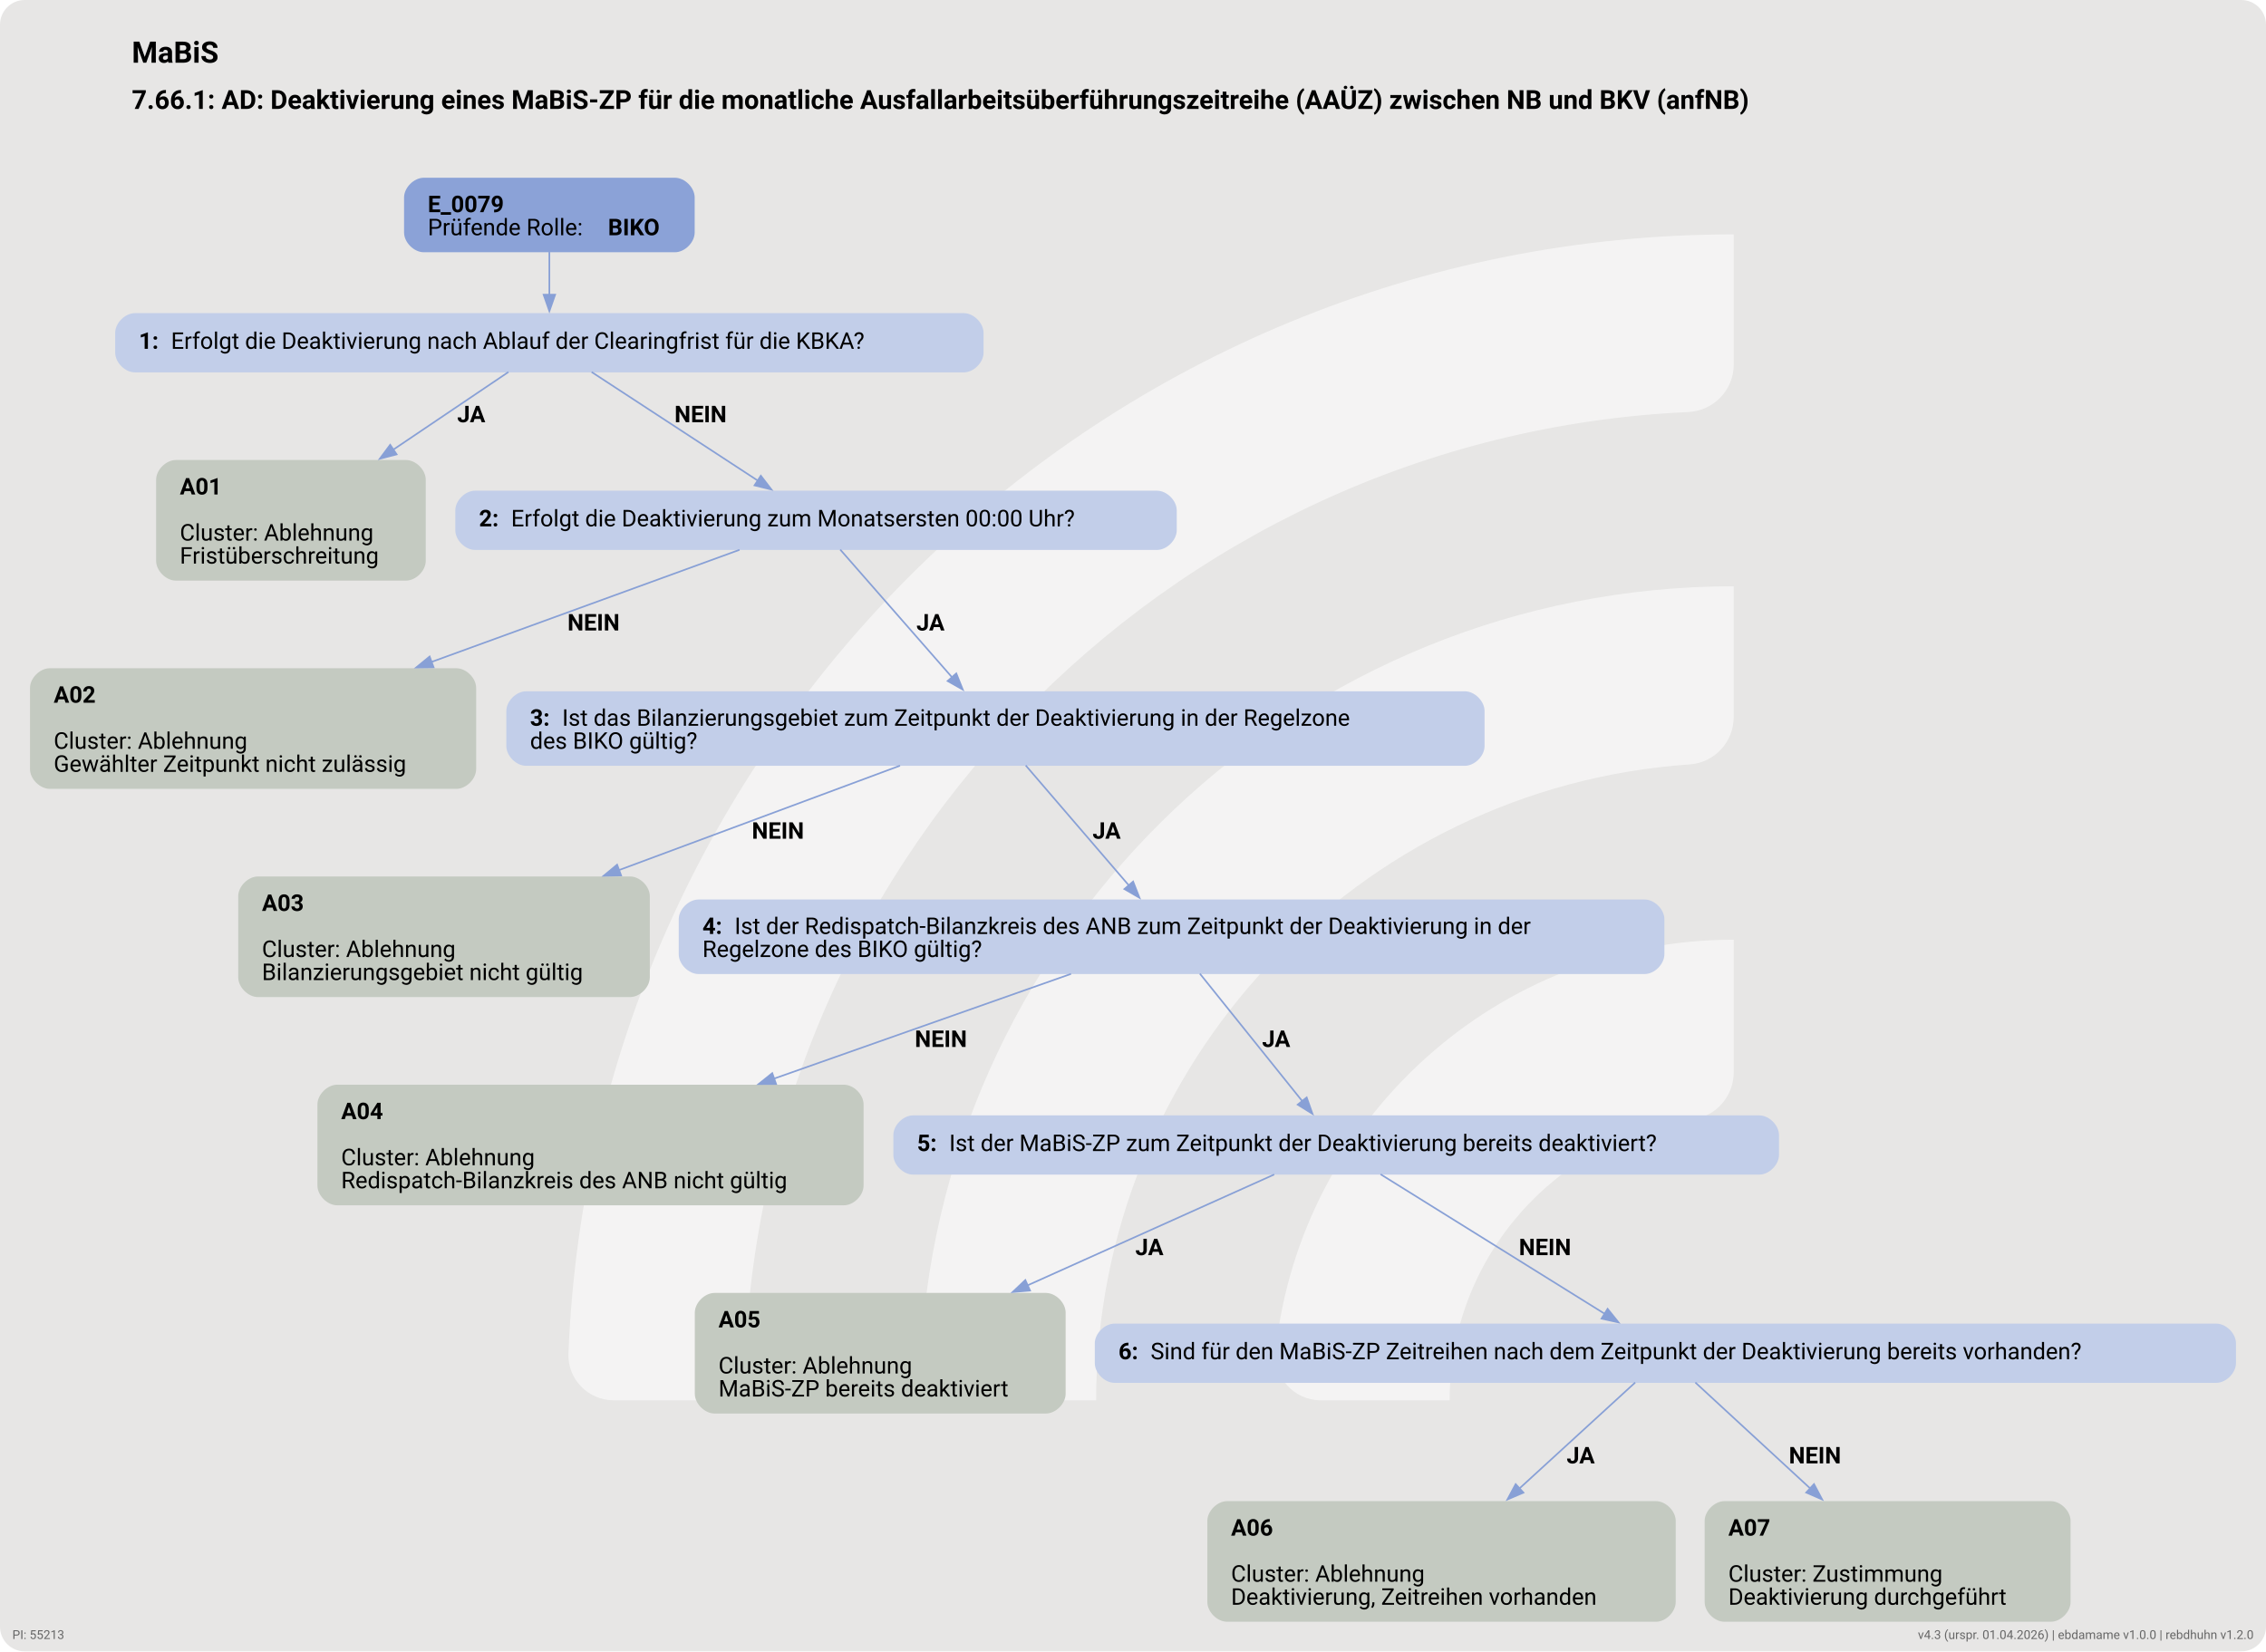
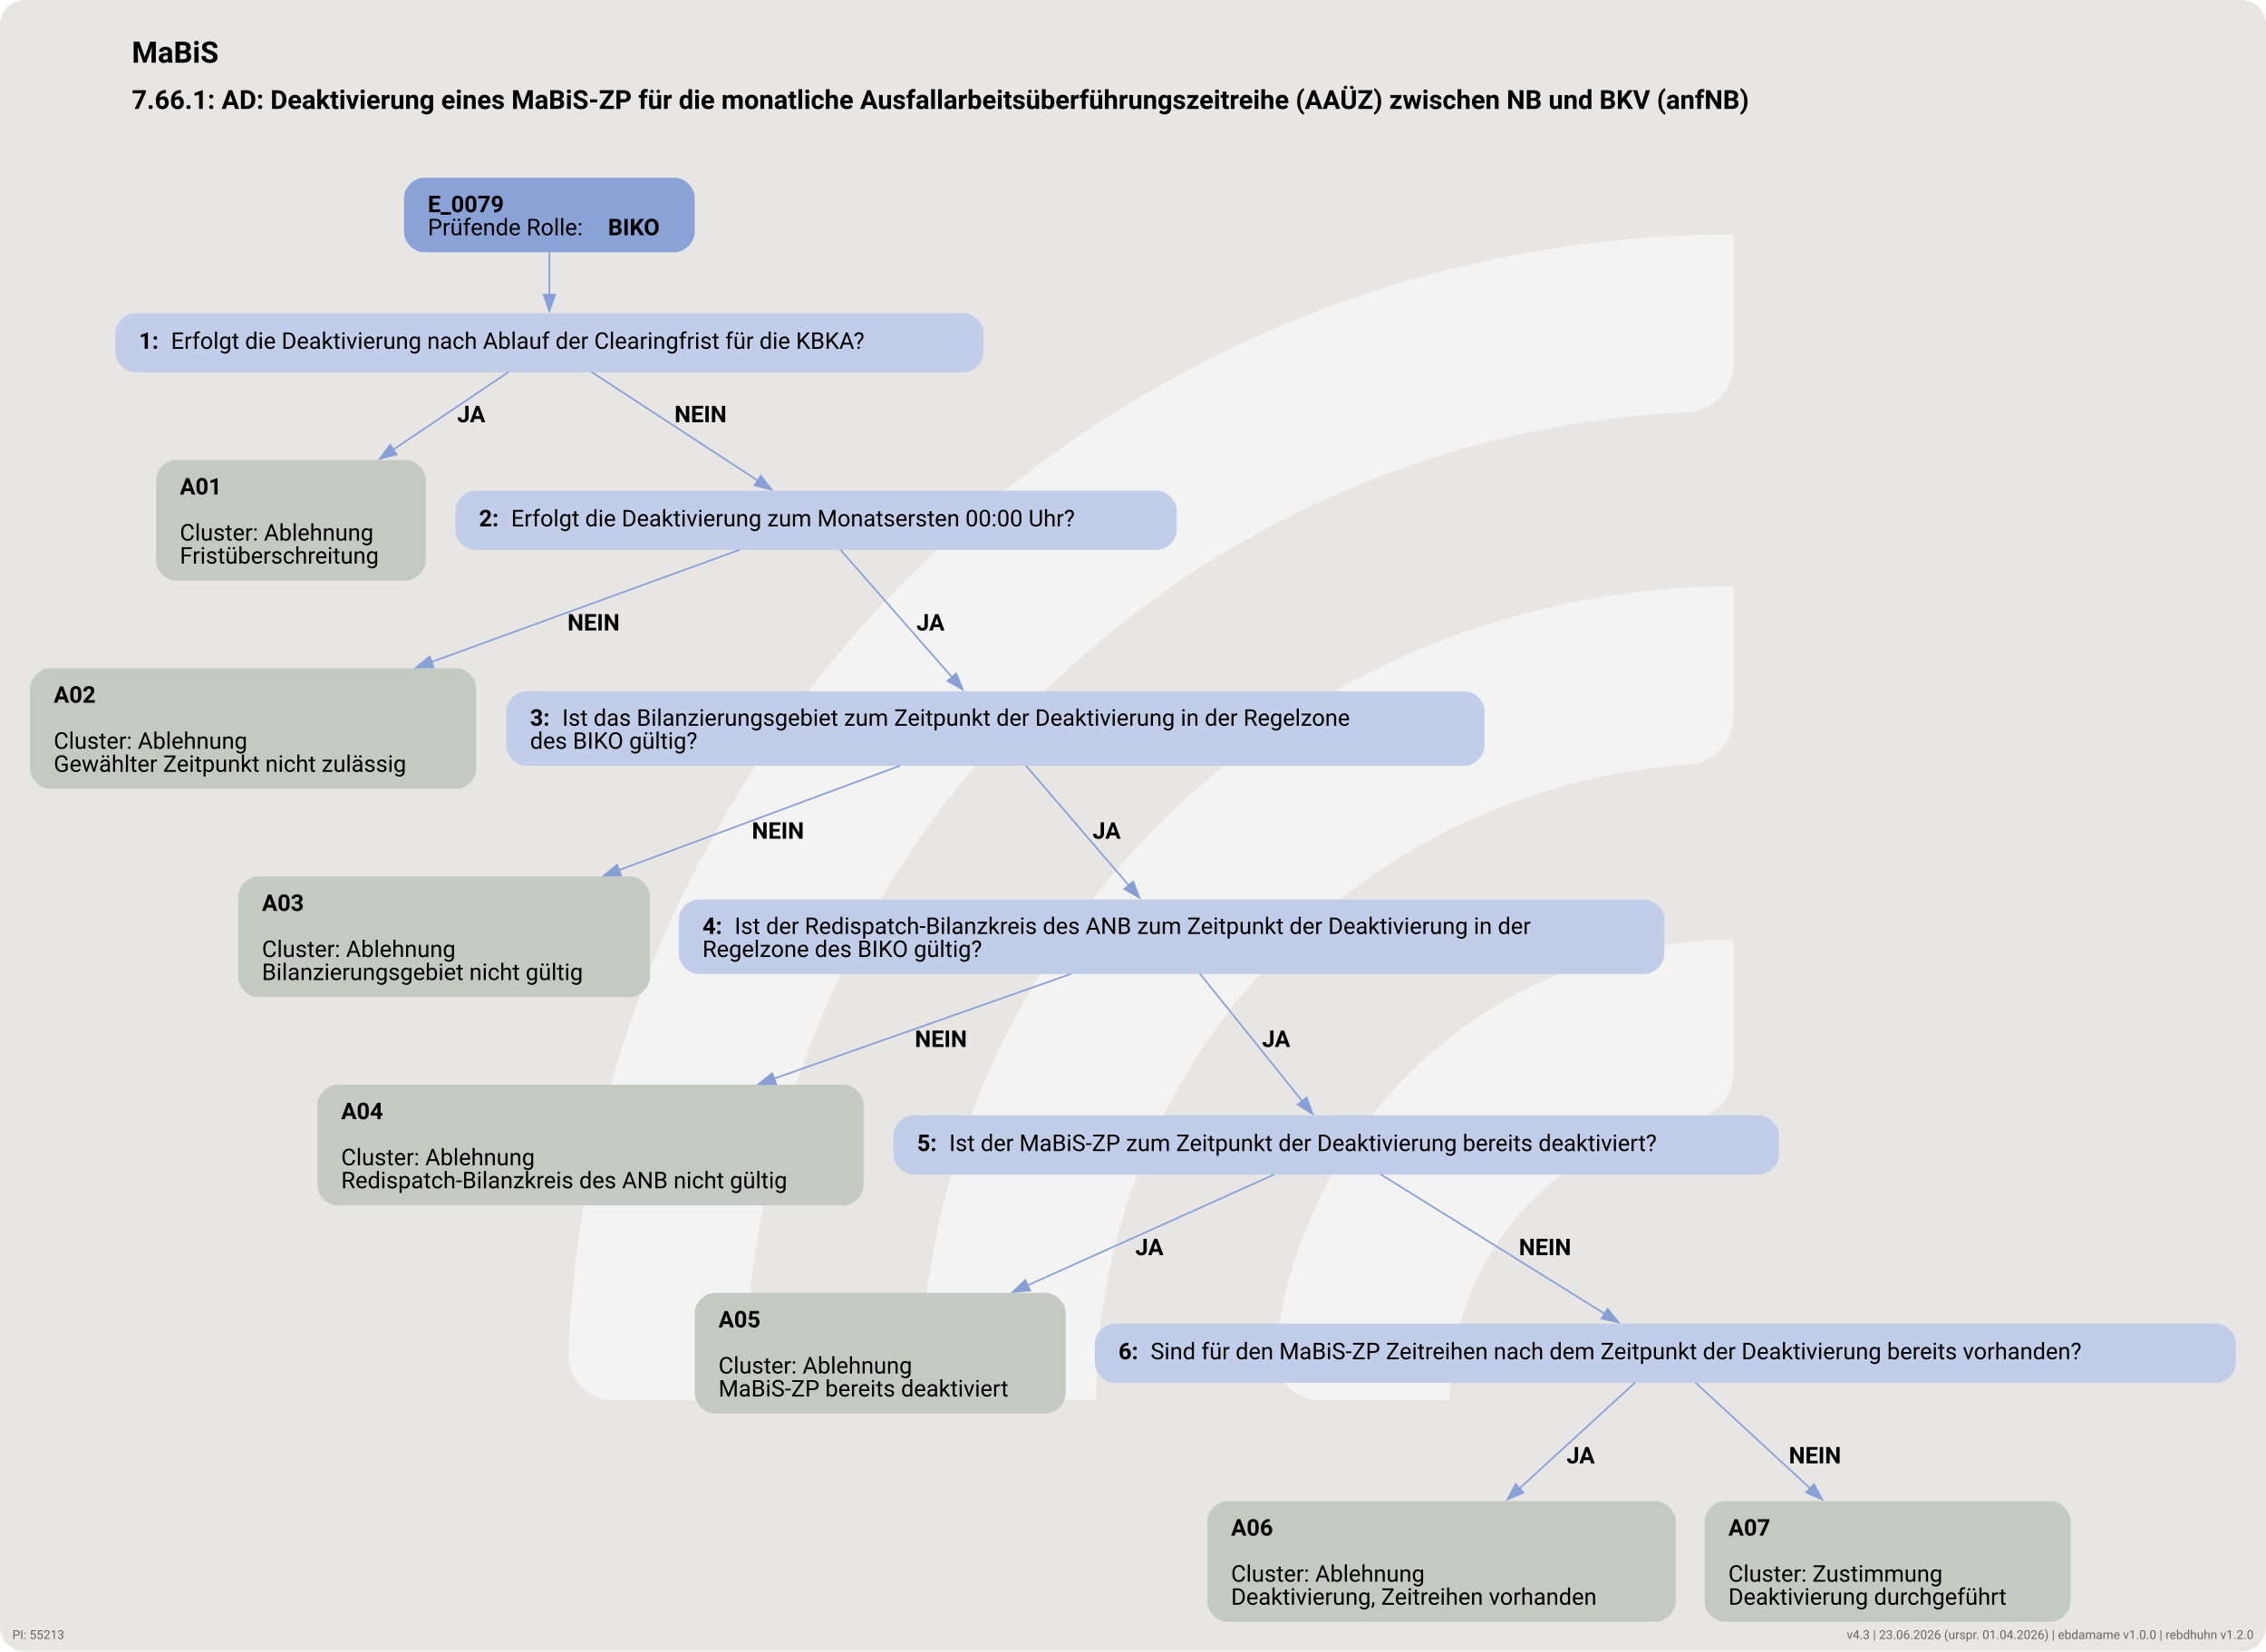
<svg xmlns="http://www.w3.org/2000/svg" version="1.1" width="1834.667px" viewBox="0 0 1834.667 1337.333" height="1337.333px">
  <g>
    <svg version="1.1" width="1834.667px" viewBox="0 0 1834.667 1337.333" height="1337.333px">
      <rect fill="#e7e6e5" x="0" y="0" width="1834.667" height="1337.333" rx="20" ry="20" />
      <g>
        <g transform="translate(371.968, 133.7333) scale(1 1) translate(0, 0) scale(1.883038 1.883038) ">
          <defs>
            <style>.cls-1{fill:#ffffff88;}</style>
          </defs>
          <path class="cls-1" d="M122.44,531.2h-56.1c-11,0-19.9-9.12-19.46-20.11C57.47,243.89,278.15,29.78,547.91,29.78v56.02c0,10.98-8.69,19.89-19.66,20.39-225.51,10.31-405.8,197-405.8,425Z" />
          <path class="cls-1" d="M273.78,531.2h-55.93c-11.23,0-20.09-9.48-19.43-20.69,10.74-183.44,163.39-329.39,349.48-329.39v56.26c0,10.71-8.27,19.62-18.96,20.35-142.35,9.77-255.17,128.69-255.17,273.46Z" />
          <path class="cls-1" d="M425.77,531.2h-55.45c-11.65,0-20.6-10.17-19.33-21.75,10.87-99.03,95.03-176.34,196.92-176.34v57.01c0,10.05-7.28,18.75-17.23,20.16-59.22,8.4-104.91,59.42-104.91,120.92Z" />
        </g>
        <svg width="1376pt" height="1003pt" viewBox="0.00 0.00 1376.18 1003.46">
          <g id="graph0" class="graph" transform="scale(1 1) rotate(0) translate(18 985.46)">
            <text text-anchor="start" x="61.84" y="-947.36" font-family="Roboto, sans-serif" font-weight="bold" font-size="18.00">MaBiS</text>
            <text text-anchor="start" x="61.84" y="-919.26" font-family="Roboto, sans-serif" font-weight="bold" font-size="16.00">7.66.1: AD: Deaktivierung eines MaBiS-ZP für die monatliche Ausfallarbeitsüberführungszeitreihe (AAÜZ) zwischen NB und BKV (anfNB)</text>
            <g id="node1" class="node">
              <path fill="#8ba2d7" stroke="black" stroke-width="0" d="M391.8,-877.46C391.8,-877.46 239.25,-877.46 239.25,-877.46 233.25,-877.46 227.25,-871.46 227.25,-865.46 227.25,-865.46 227.25,-844.18 227.25,-844.18 227.25,-838.18 233.25,-832.18 239.25,-832.18 239.25,-832.18 391.8,-832.18 391.8,-832.18 397.8,-832.18 403.8,-838.18 403.8,-844.18 403.8,-844.18 403.8,-865.46 403.8,-865.46 403.8,-871.46 397.8,-877.46 391.8,-877.46" />
              <text text-anchor="start" x="241.65" y="-856.52" font-family="Roboto, sans-serif" font-weight="bold" font-size="14.00">E_0079</text>
              <text text-anchor="start" x="241.65" y="-842.52" font-family="Roboto, sans-serif" font-size="14.00">Prüfende Rolle: </text>
              <text text-anchor="start" x="351.15" y="-842.52" font-family="Roboto, sans-serif" font-weight="bold" font-size="14.00">BIKO</text>
            </g>
            <g id="node2" class="node">
              <path fill="#c2cee9" stroke="black" stroke-width="0" d="M567.3,-795.18C567.3,-795.18 63.75,-795.18 63.75,-795.18 57.75,-795.18 51.75,-789.18 51.75,-783.18 51.75,-783.18 51.75,-771.18 51.75,-771.18 51.75,-765.18 57.75,-759.18 63.75,-759.18 63.75,-759.18 567.3,-759.18 567.3,-759.18 573.3,-759.18 579.3,-765.18 579.3,-771.18 579.3,-771.18 579.3,-783.18 579.3,-783.18 579.3,-789.18 573.3,-795.18 567.3,-795.18" />
              <text text-anchor="start" x="66.15" y="-773.5" font-family="Roboto, sans-serif" font-weight="bold" font-size="14.00">1: </text>
              <text text-anchor="start" x="85.65" y="-773.5" font-family="Roboto, sans-serif" font-size="14.00">Erfolgt die Deaktivierung nach Ablauf der Clearingfrist für die KBKA?</text>
            </g>
            <g id="edge1" class="edge">
              <path fill="none" stroke="#88a0d6" d="M315.52,-832.35C315.52,-824.27 315.52,-814.97 315.52,-806.37" />
              <polygon fill="#88a0d6" stroke="#88a0d6" points="319.03,-806.41 315.53,-796.41 312.03,-806.41 319.03,-806.41" />
            </g>
            <g id="node3" class="node">
              <path fill="#c4cac1" stroke="black" stroke-width="0" d="M228.43,-705.93C228.43,-705.93 88.62,-705.93 88.62,-705.93 82.62,-705.93 76.62,-699.93 76.62,-693.93 76.62,-693.93 76.62,-644.65 76.62,-644.65 76.62,-638.65 82.62,-632.65 88.62,-632.65 88.62,-632.65 228.43,-632.65 228.43,-632.65 234.43,-632.65 240.43,-638.65 240.43,-644.65 240.43,-644.65 240.43,-693.93 240.43,-693.93 240.43,-699.93 234.43,-705.93 228.43,-705.93" />
              <text text-anchor="start" x="91.03" y="-684.99" font-family="Roboto, sans-serif" font-weight="bold" font-size="14.00">A01</text>
              <text text-anchor="start" x="91.03" y="-656.99" font-family="Roboto, sans-serif" font-size="14.00">Cluster: Ablehnung</text>
              <text text-anchor="start" x="91.03" y="-642.99" font-family="Roboto, sans-serif" font-size="14.00">Fristüberschreitung</text>
            </g>
            <g id="edge2" class="edge">
              <path fill="none" stroke="#88a0d6" d="M290.65,-759.4C271.79,-746.68 245.02,-728.62 220.5,-712.09" />
              <polygon fill="#88a0d6" stroke="#88a0d6" points="222.73,-709.37 212.49,-706.68 218.82,-715.18 222.73,-709.37" />
              <text text-anchor="start" x="259.52" y="-728.88" font-family="Roboto, sans-serif" font-weight="bold" font-size="14.00">JA</text>
            </g>
            <g id="node4" class="node">
              <path fill="#c2cee9" stroke="black" stroke-width="0" d="M684.67,-687.29C684.67,-687.29 270.38,-687.29 270.38,-687.29 264.38,-687.29 258.38,-681.29 258.38,-675.29 258.38,-675.29 258.38,-663.29 258.38,-663.29 258.38,-657.29 264.38,-651.29 270.38,-651.29 270.38,-651.29 684.67,-651.29 684.67,-651.29 690.67,-651.29 696.67,-657.29 696.67,-663.29 696.67,-663.29 696.67,-675.29 696.67,-675.29 696.67,-681.29 690.67,-687.29 684.67,-687.29" />
              <text text-anchor="start" x="272.77" y="-665.62" font-family="Roboto, sans-serif" font-weight="bold" font-size="14.00">2: </text>
              <text text-anchor="start" x="292.27" y="-665.62" font-family="Roboto, sans-serif" font-size="14.00">Erfolgt die Deaktivierung zum Monatsersten 00:00 Uhr?</text>
            </g>
            <g id="edge3" class="edge">
              <path fill="none" stroke="#88a0d6" d="M341.19,-759.4C368.49,-741.56 411.83,-713.23 442.3,-693.31" />
              <polygon fill="#88a0d6" stroke="#88a0d6" points="443.99,-696.39 450.44,-687.99 440.16,-690.53 443.99,-696.39" />
              <text text-anchor="start" x="391.52" y="-728.88" font-family="Roboto, sans-serif" font-weight="bold" font-size="14.00">NEIN</text>
            </g>
            <g id="node5" class="node">
              <path fill="#c4cac1" stroke="black" stroke-width="0" d="M259.05,-579.4C259.05,-579.4 12,-579.4 12,-579.4 6,-579.4 0,-573.4 0,-567.4 0,-567.4 0,-518.12 0,-518.12 0,-512.12 6,-506.12 12,-506.12 12,-506.12 259.05,-506.12 259.05,-506.12 265.05,-506.12 271.05,-512.12 271.05,-518.12 271.05,-518.12 271.05,-567.4 271.05,-567.4 271.05,-573.4 265.05,-579.4 259.05,-579.4" />
              <text text-anchor="start" x="14.4" y="-558.46" font-family="Roboto, sans-serif" font-weight="bold" font-size="14.00">A02</text>
              <text text-anchor="start" x="14.4" y="-530.46" font-family="Roboto, sans-serif" font-size="14.00">Cluster: Ablehnung</text>
              <text text-anchor="start" x="14.4" y="-516.46" font-family="Roboto, sans-serif" font-size="14.00">Gewählter Zeitpunkt nicht zulässig</text>
            </g>
            <g id="edge4" class="edge">
              <path fill="none" stroke="#88a0d6" d="M431.05,-651.37C383.22,-633.95 307.02,-606.2 243.97,-583.25" />
              <polygon fill="#88a0d6" stroke="#88a0d6" points="245.19,-579.97 234.59,-579.83 242.79,-586.54 245.19,-579.97" />
              <text text-anchor="start" x="326.52" y="-602.35" font-family="Roboto, sans-serif" font-weight="bold" font-size="14.00">NEIN</text>
            </g>
            <g id="node6" class="node">
              <path fill="#c2cee9" stroke="black" stroke-width="0" d="M871.67,-565.4C871.67,-565.4 301.38,-565.4 301.38,-565.4 295.38,-565.4 289.38,-559.4 289.38,-553.4 289.38,-553.4 289.38,-532.12 289.38,-532.12 289.38,-526.12 295.38,-520.12 301.38,-520.12 301.38,-520.12 871.67,-520.12 871.67,-520.12 877.67,-520.12 883.67,-526.12 883.67,-532.12 883.67,-532.12 883.67,-553.4 883.67,-553.4 883.67,-559.4 877.67,-565.4 871.67,-565.4" />
              <text text-anchor="start" x="303.77" y="-544.46" font-family="Roboto, sans-serif" font-weight="bold" font-size="14.00">3: </text>
              <text text-anchor="start" x="323.27" y="-544.46" font-family="Roboto, sans-serif" font-size="14.00">Ist das Bilanzierungsgebiet zum Zeitpunkt der Deaktivierung in der Regelzone</text>
              <text text-anchor="start" x="303.77" y="-530.46" font-family="Roboto, sans-serif" font-size="14.00">des BIKO gültig?</text>
            </g>
            <g id="edge5" class="edge">
              <path fill="none" stroke="#88a0d6" d="M492.23,-651.5C509.61,-631.63 538.89,-598.18 560.22,-573.82" />
              <polygon fill="#88a0d6" stroke="#88a0d6" points="562.73,-576.26 566.68,-566.43 557.46,-571.65 562.73,-576.26" />
              <text text-anchor="start" x="538.52" y="-602.35" font-family="Roboto, sans-serif" font-weight="bold" font-size="14.00">JA</text>
            </g>
            <g id="node7" class="node">
              <path fill="#c4cac1" stroke="black" stroke-width="0" d="M364.55,-452.87C364.55,-452.87 138.5,-452.87 138.5,-452.87 132.5,-452.87 126.5,-446.87 126.5,-440.87 126.5,-440.87 126.5,-391.59 126.5,-391.59 126.5,-385.59 132.5,-379.59 138.5,-379.59 138.5,-379.59 364.55,-379.59 364.55,-379.59 370.55,-379.59 376.55,-385.59 376.55,-391.59 376.55,-391.59 376.55,-440.87 376.55,-440.87 376.55,-446.87 370.55,-452.87 364.55,-452.87" />
              <text text-anchor="start" x="140.9" y="-431.93" font-family="Roboto, sans-serif" font-weight="bold" font-size="14.00">A03</text>
              <text text-anchor="start" x="140.9" y="-403.93" font-family="Roboto, sans-serif" font-size="14.00">Cluster: Ablehnung</text>
              <text text-anchor="start" x="140.9" y="-389.93" font-family="Roboto, sans-serif" font-size="14.00">Bilanzierungsgebiet nicht gültig</text>
            </g>
            <g id="edge6" class="edge">
              <path fill="none" stroke="#88a0d6" d="M528.55,-520.21C481.67,-502.78 414.4,-477.77 357.88,-456.77" />
              <polygon fill="#88a0d6" stroke="#88a0d6" points="359.11,-453.49 348.52,-453.29 356.67,-460.05 359.11,-453.49" />
              <text text-anchor="start" x="438.52" y="-475.82" font-family="Roboto, sans-serif" font-weight="bold" font-size="14.00">NEIN</text>
            </g>
            <g id="node8" class="node">
              <path fill="#c2cee9" stroke="black" stroke-width="0" d="M980.92,-438.87C980.92,-438.87 406.12,-438.87 406.12,-438.87 400.12,-438.87 394.12,-432.87 394.12,-426.87 394.12,-426.87 394.12,-405.59 394.12,-405.59 394.12,-399.59 400.12,-393.59 406.12,-393.59 406.12,-393.59 980.92,-393.59 980.92,-393.59 986.92,-393.59 992.92,-399.59 992.92,-405.59 992.92,-405.59 992.92,-426.87 992.92,-426.87 992.92,-432.87 986.92,-438.87 980.92,-438.87" />
              <text text-anchor="start" x="408.52" y="-417.93" font-family="Roboto, sans-serif" font-weight="bold" font-size="14.00">4: </text>
              <text text-anchor="start" x="428.02" y="-417.93" font-family="Roboto, sans-serif" font-size="14.00">Ist der Redispatch-Bilanzkreis des ANB zum Zeitpunkt der Deaktivierung in der</text>
              <text text-anchor="start" x="408.52" y="-403.93" font-family="Roboto, sans-serif" font-size="14.00">Regelzone des BIKO gültig?</text>
            </g>
            <g id="edge7" class="edge">
              <path fill="none" stroke="#88a0d6" d="M604.92,-520.35C622.22,-500.22 648.29,-469.87 667.68,-447.31" />
              <polygon fill="#88a0d6" stroke="#88a0d6" points="670.16,-449.79 674.03,-439.92 664.85,-445.23 670.16,-449.79" />
              <text text-anchor="start" x="645.52" y="-475.82" font-family="Roboto, sans-serif" font-weight="bold" font-size="14.00">JA</text>
            </g>
            <g id="node9" class="node">
              <path fill="#c4cac1" stroke="black" stroke-width="0" d="M494.42,-326.34C494.42,-326.34 186.62,-326.34 186.62,-326.34 180.62,-326.34 174.62,-320.34 174.62,-314.34 174.62,-314.34 174.62,-265.06 174.62,-265.06 174.62,-259.06 180.62,-253.06 186.62,-253.06 186.62,-253.06 494.42,-253.06 494.42,-253.06 500.42,-253.06 506.42,-259.06 506.42,-265.06 506.42,-265.06 506.42,-314.34 506.42,-314.34 506.42,-320.34 500.42,-326.34 494.42,-326.34" />
              <text text-anchor="start" x="189.02" y="-305.4" font-family="Roboto, sans-serif" font-weight="bold" font-size="14.00">A04</text>
              <text text-anchor="start" x="189.02" y="-277.4" font-family="Roboto, sans-serif" font-size="14.00">Cluster: Ablehnung</text>
              <text text-anchor="start" x="189.02" y="-263.4" font-family="Roboto, sans-serif" font-size="14.00">Redispatch-Bilanzkreis des ANB nicht gültig</text>
            </g>
            <g id="edge8" class="edge">
              <path fill="none" stroke="#88a0d6" d="M632.44,-393.68C582.83,-376.18 511.56,-351.04 451.86,-329.98" />
              <polygon fill="#88a0d6" stroke="#88a0d6" points="453.26,-326.76 442.66,-326.73 450.93,-333.36 453.26,-326.76" />
              <text text-anchor="start" x="537.52" y="-349.29" font-family="Roboto, sans-serif" font-weight="bold" font-size="14.00">NEIN</text>
            </g>
            <g id="node10" class="node">
              <path fill="#c2cee9" stroke="black" stroke-width="0" d="M1050.55,-307.7C1050.55,-307.7 536.5,-307.7 536.5,-307.7 530.5,-307.7 524.5,-301.7 524.5,-295.7 524.5,-295.7 524.5,-283.7 524.5,-283.7 524.5,-277.7 530.5,-271.7 536.5,-271.7 536.5,-271.7 1050.55,-271.7 1050.55,-271.7 1056.55,-271.7 1062.55,-277.7 1062.55,-283.7 1062.55,-283.7 1062.55,-295.7 1062.55,-295.7 1062.55,-301.7 1056.55,-307.7 1050.55,-307.7" />
              <text text-anchor="start" x="538.9" y="-286.02" font-family="Roboto, sans-serif" font-weight="bold" font-size="14.00">5: </text>
              <text text-anchor="start" x="558.4" y="-286.02" font-family="Roboto, sans-serif" font-size="14.00">Ist der MaBiS-ZP zum Zeitpunkt der Deaktivierung bereits deaktiviert?</text>
            </g>
            <g id="edge9" class="edge">
              <path fill="none" stroke="#88a0d6" d="M710.72,-393.82C727.99,-372.31 754.62,-339.14 773,-316.26" />
              <polygon fill="#88a0d6" stroke="#88a0d6" points="775.6,-318.61 779.13,-308.63 770.14,-314.23 775.6,-318.61" />
              <text text-anchor="start" x="748.52" y="-349.29" font-family="Roboto, sans-serif" font-weight="bold" font-size="14.00">JA</text>
            </g>
            <g id="node11" class="node">
              <path fill="#c4cac1" stroke="black" stroke-width="0" d="M617.17,-199.81C617.17,-199.81 415.88,-199.81 415.88,-199.81 409.88,-199.81 403.88,-193.81 403.88,-187.81 403.88,-187.81 403.88,-138.53 403.88,-138.53 403.88,-132.53 409.88,-126.53 415.88,-126.53 415.88,-126.53 617.17,-126.53 617.17,-126.53 623.17,-126.53 629.17,-132.53 629.17,-138.53 629.17,-138.53 629.17,-187.81 629.17,-187.81 629.17,-193.81 623.17,-199.81 617.17,-199.81" />
              <text text-anchor="start" x="418.27" y="-178.87" font-family="Roboto, sans-serif" font-weight="bold" font-size="14.00">A05</text>
              <text text-anchor="start" x="418.27" y="-150.87" font-family="Roboto, sans-serif" font-size="14.00">Cluster: Ablehnung</text>
              <text text-anchor="start" x="418.27" y="-136.87" font-family="Roboto, sans-serif" font-size="14.00">MaBiS-ZP bereits deaktiviert</text>
            </g>
            <g id="edge10" class="edge">
              <path fill="none" stroke="#88a0d6" d="M755.88,-271.78C717.55,-254.54 656.7,-227.19 605.95,-204.37" />
              <polygon fill="#88a0d6" stroke="#88a0d6" points="607.55,-201.25 596.99,-200.35 604.68,-207.64 607.55,-201.25" />
              <text text-anchor="start" x="671.52" y="-222.76" font-family="Roboto, sans-serif" font-weight="bold" font-size="14.00">JA</text>
            </g>
            <g id="node12" class="node">
              <path fill="#c2cee9" stroke="black" stroke-width="0" d="M1328.17,-181.17C1328.17,-181.17 658.88,-181.17 658.88,-181.17 652.88,-181.17 646.88,-175.17 646.88,-169.17 646.88,-169.17 646.88,-157.17 646.88,-157.17 646.88,-151.17 652.88,-145.17 658.88,-145.17 658.88,-145.17 1328.17,-145.17 1328.17,-145.17 1334.17,-145.17 1340.17,-151.17 1340.17,-157.17 1340.17,-157.17 1340.17,-169.17 1340.17,-169.17 1340.17,-175.17 1334.17,-181.17 1328.17,-181.17" />
              <text text-anchor="start" x="661.27" y="-159.5" font-family="Roboto, sans-serif" font-weight="bold" font-size="14.00">6: </text>
              <text text-anchor="start" x="680.77" y="-159.5" font-family="Roboto, sans-serif" font-size="14.00">Sind für den MaBiS-ZP Zeitreihen nach dem Zeitpunkt der Deaktivierung bereits vorhanden?</text>
            </g>
            <g id="edge11" class="edge">
              <path fill="none" stroke="#88a0d6" d="M820.5,-271.91C855.61,-250.04 917.14,-211.73 956.58,-187.18" />
              <polygon fill="#88a0d6" stroke="#88a0d6" points="958.42,-190.15 965.06,-181.9 954.72,-184.21 958.42,-190.15" />
              <text text-anchor="start" x="904.52" y="-222.76" font-family="Roboto, sans-serif" font-weight="bold" font-size="14.00">NEIN</text>
            </g>
            <g id="node13" class="node">
              <path fill="#c4cac1" stroke="black" stroke-width="0" d="M987.8,-73.28C987.8,-73.28 727.25,-73.28 727.25,-73.28 721.25,-73.28 715.25,-67.28 715.25,-61.28 715.25,-61.28 715.25,-12 715.25,-12 715.25,-6 721.25,0 727.25,0 727.25,0 987.8,0 987.8,0 993.8,0 999.8,-6 999.8,-12 999.8,-12 999.8,-61.28 999.8,-61.28 999.8,-67.28 993.8,-73.28 987.8,-73.28" />
              <text text-anchor="start" x="729.65" y="-52.34" font-family="Roboto, sans-serif" font-weight="bold" font-size="14.00">A06</text>
              <text text-anchor="start" x="729.65" y="-24.34" font-family="Roboto, sans-serif" font-size="14.00">Cluster: Ablehnung</text>
              <text text-anchor="start" x="729.65" y="-10.34" font-family="Roboto, sans-serif" font-size="14.00">Deaktivierung, Zeitreihen vorhanden</text>
            </g>
            <g id="edge12" class="edge">
              <path fill="none" stroke="#88a0d6" d="M975.18,-145.38C957.22,-128.93 929.08,-103.16 904.83,-80.96" />
              <polygon fill="#88a0d6" stroke="#88a0d6" points="907.29,-78.47 897.56,-74.29 902.57,-83.63 907.29,-78.47" />
              <text text-anchor="start" x="933.52" y="-96.23" font-family="Roboto, sans-serif" font-weight="bold" font-size="14.00">JA</text>
            </g>
            <g id="node14" class="node">
              <path fill="#c4cac1" stroke="black" stroke-width="0" d="M1227.68,-73.28C1227.68,-73.28 1029.38,-73.28 1029.38,-73.28 1023.38,-73.28 1017.38,-67.28 1017.38,-61.28 1017.38,-61.28 1017.38,-12 1017.38,-12 1017.38,-6 1023.38,0 1029.38,0 1029.38,0 1227.68,0 1227.68,0 1233.68,0 1239.68,-6 1239.68,-12 1239.68,-12 1239.68,-61.28 1239.68,-61.28 1239.68,-67.28 1233.68,-73.28 1227.68,-73.28" />
              <text text-anchor="start" x="1031.78" y="-52.34" font-family="Roboto, sans-serif" font-weight="bold" font-size="14.00">A07</text>
              <text text-anchor="start" x="1031.78" y="-24.34" font-family="Roboto, sans-serif" font-size="14.00">Cluster: Zustimmung </text>
              <text text-anchor="start" x="1031.78" y="-10.34" font-family="Roboto, sans-serif" font-size="14.00">Deaktivierung durchgeführt</text>
            </g>
            <g id="edge13" class="edge">
              <path fill="none" stroke="#88a0d6" d="M1011.73,-145.38C1029.57,-128.93 1057.49,-103.16 1081.57,-80.96" />
              <polygon fill="#88a0d6" stroke="#88a0d6" points="1083.81,-83.65 1088.78,-74.3 1079.06,-78.51 1083.81,-83.65" />
              <text text-anchor="start" x="1068.53" y="-96.23" font-family="Roboto, sans-serif" font-weight="bold" font-size="14.00">NEIN</text>
            </g>
          </g>
        </svg>
      </g>
    </svg>
  </g>
  <a href="https://ebd.hochfrequenz.de" target="_blank">
-     <text x="1824.667" y="1327.333" text-anchor="end" font-family="Roboto, sans-serif" font-size="10" fill="#666666" text-decoration="none">v4.3 (urspr. 01.04.2026) | ebdamame v1.0.0 | rebdhuhn v1.2.0</text>
+     <text x="1824.667" y="1327.333" text-anchor="end" font-family="Roboto, sans-serif" font-size="10" fill="#666666" text-decoration="none">v4.3 | 23.06.2026 (urspr. 01.04.2026) | ebdamame v1.0.0 | rebdhuhn v1.2.0</text>
  </a>
  <a href="https://ahb-tabellen.hochfrequenz.de/ahb/FV2610/55213" target="_blank">
    <text x="10.0" y="1327.333" text-anchor="start" font-family="Roboto, sans-serif" font-size="10" fill="#666666" text-decoration="none">PI: 55213</text>
  </a>
</svg>
